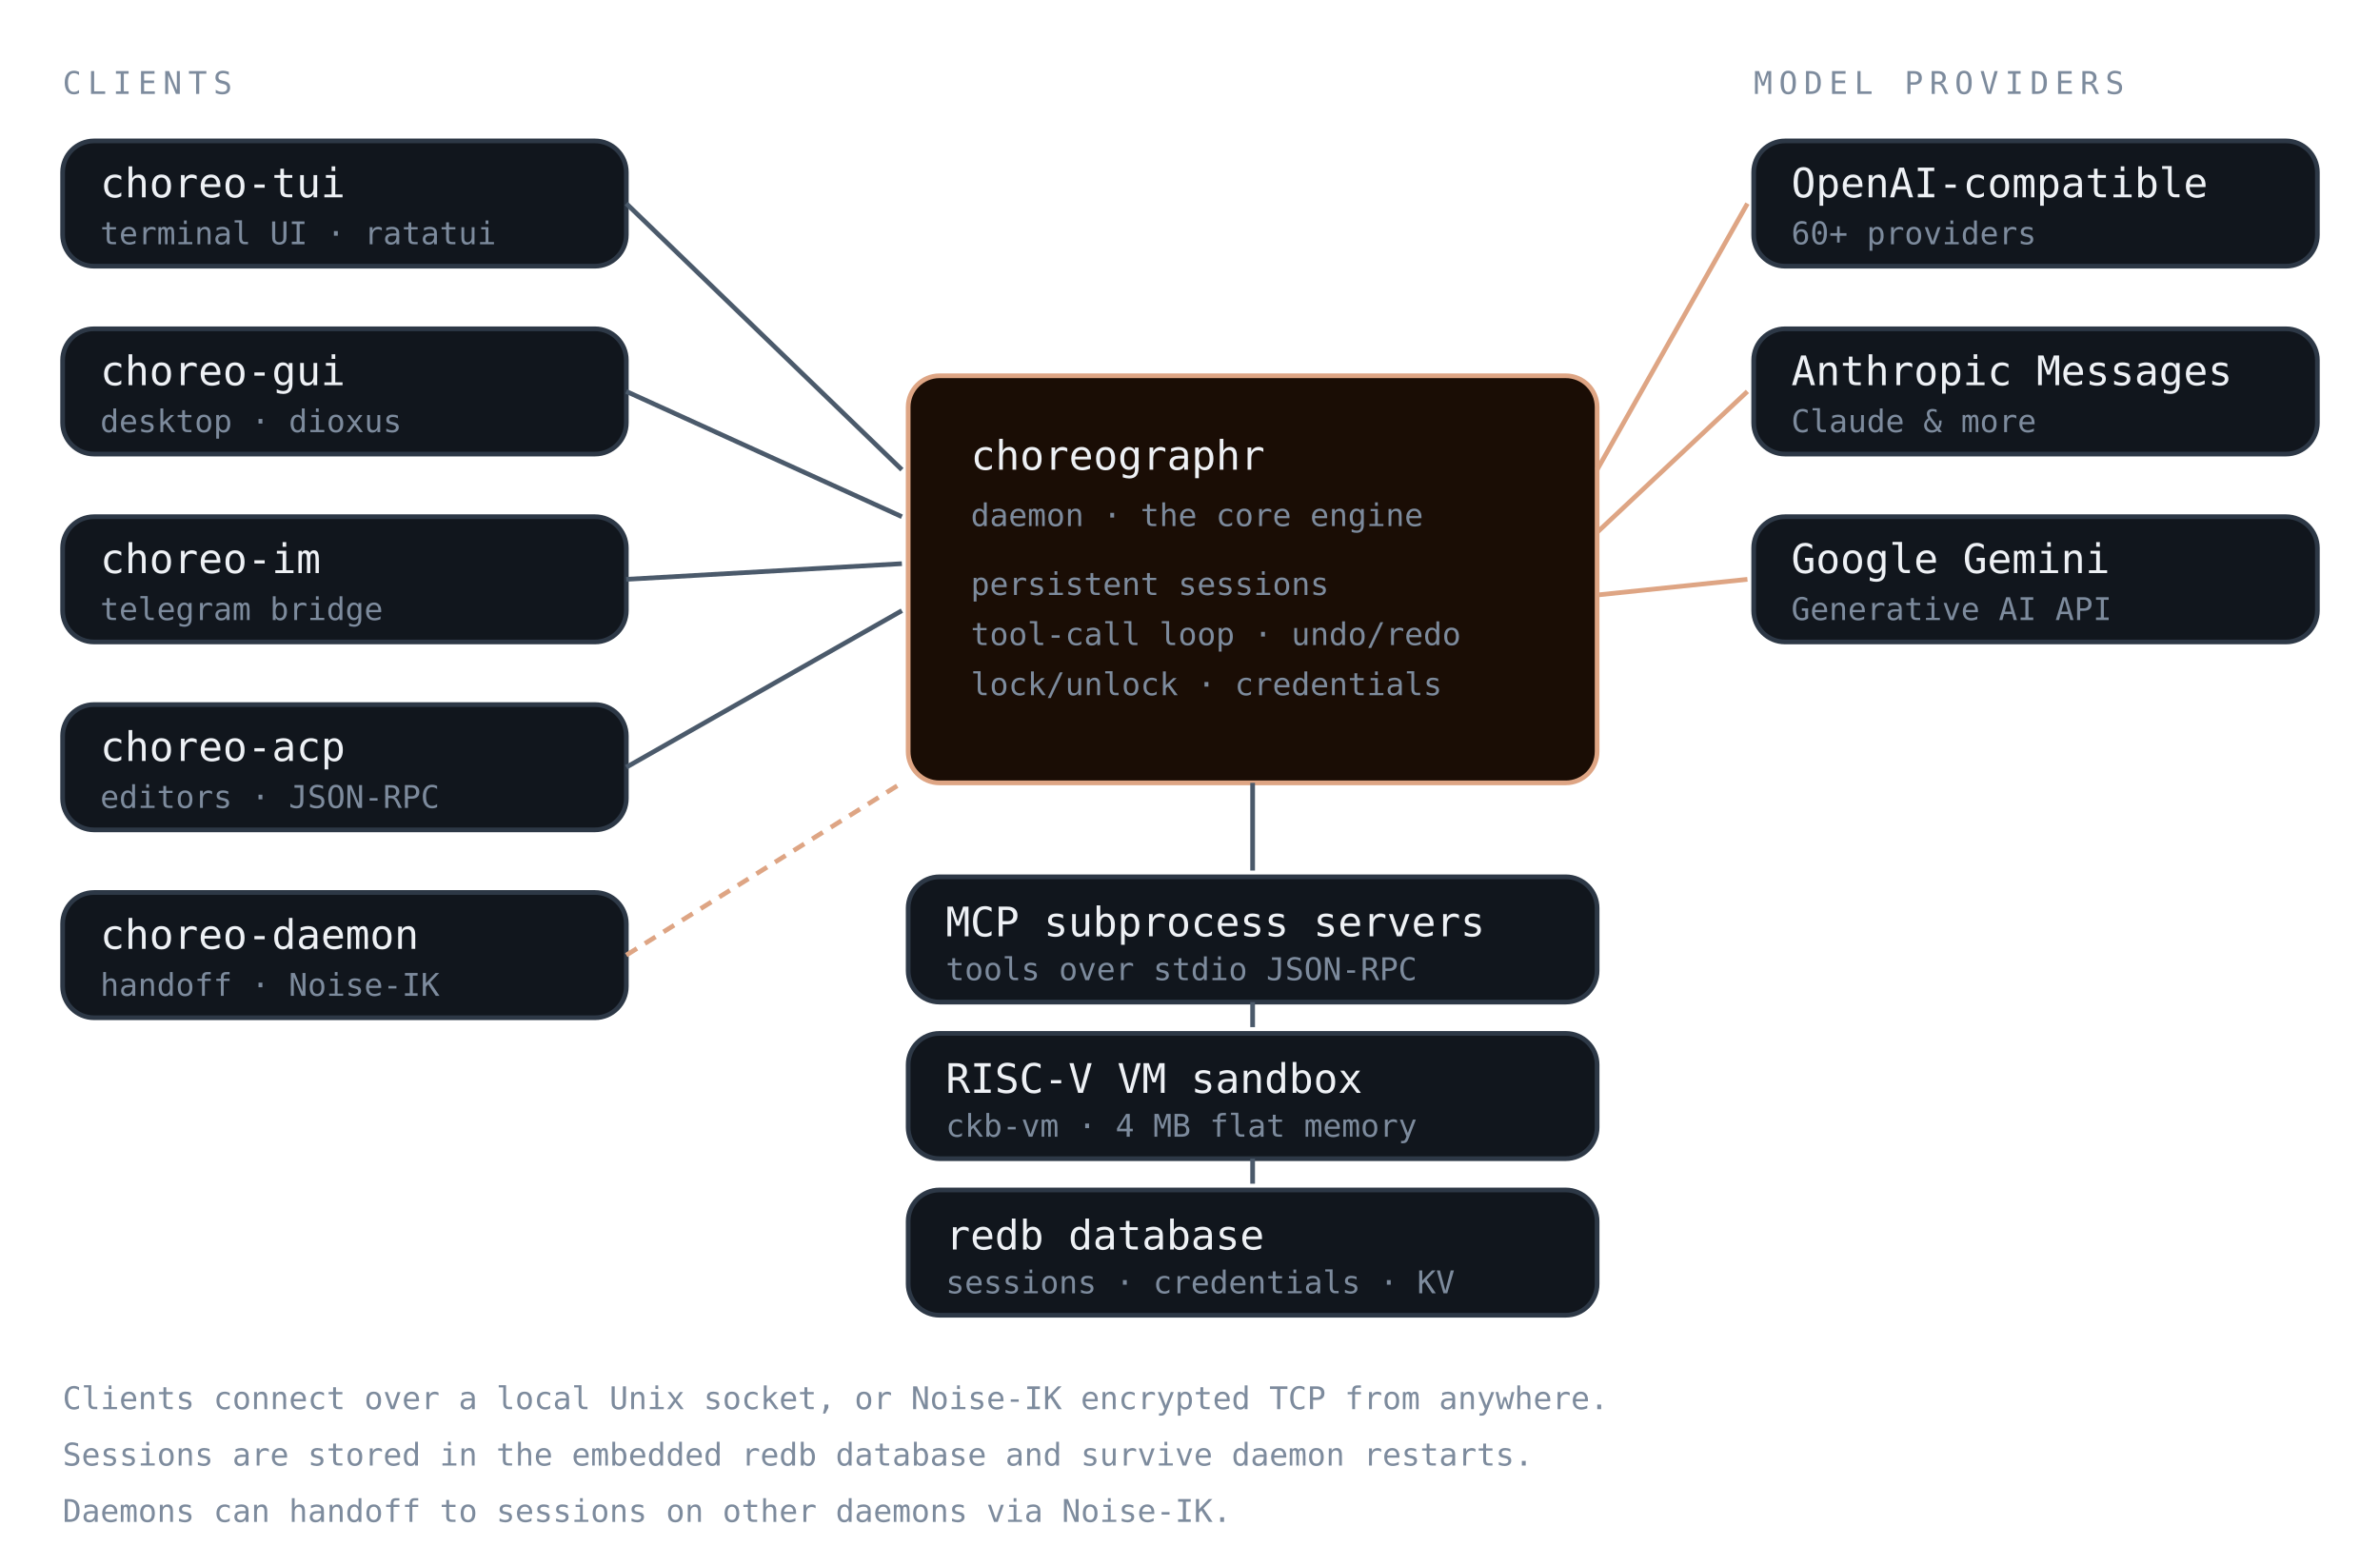
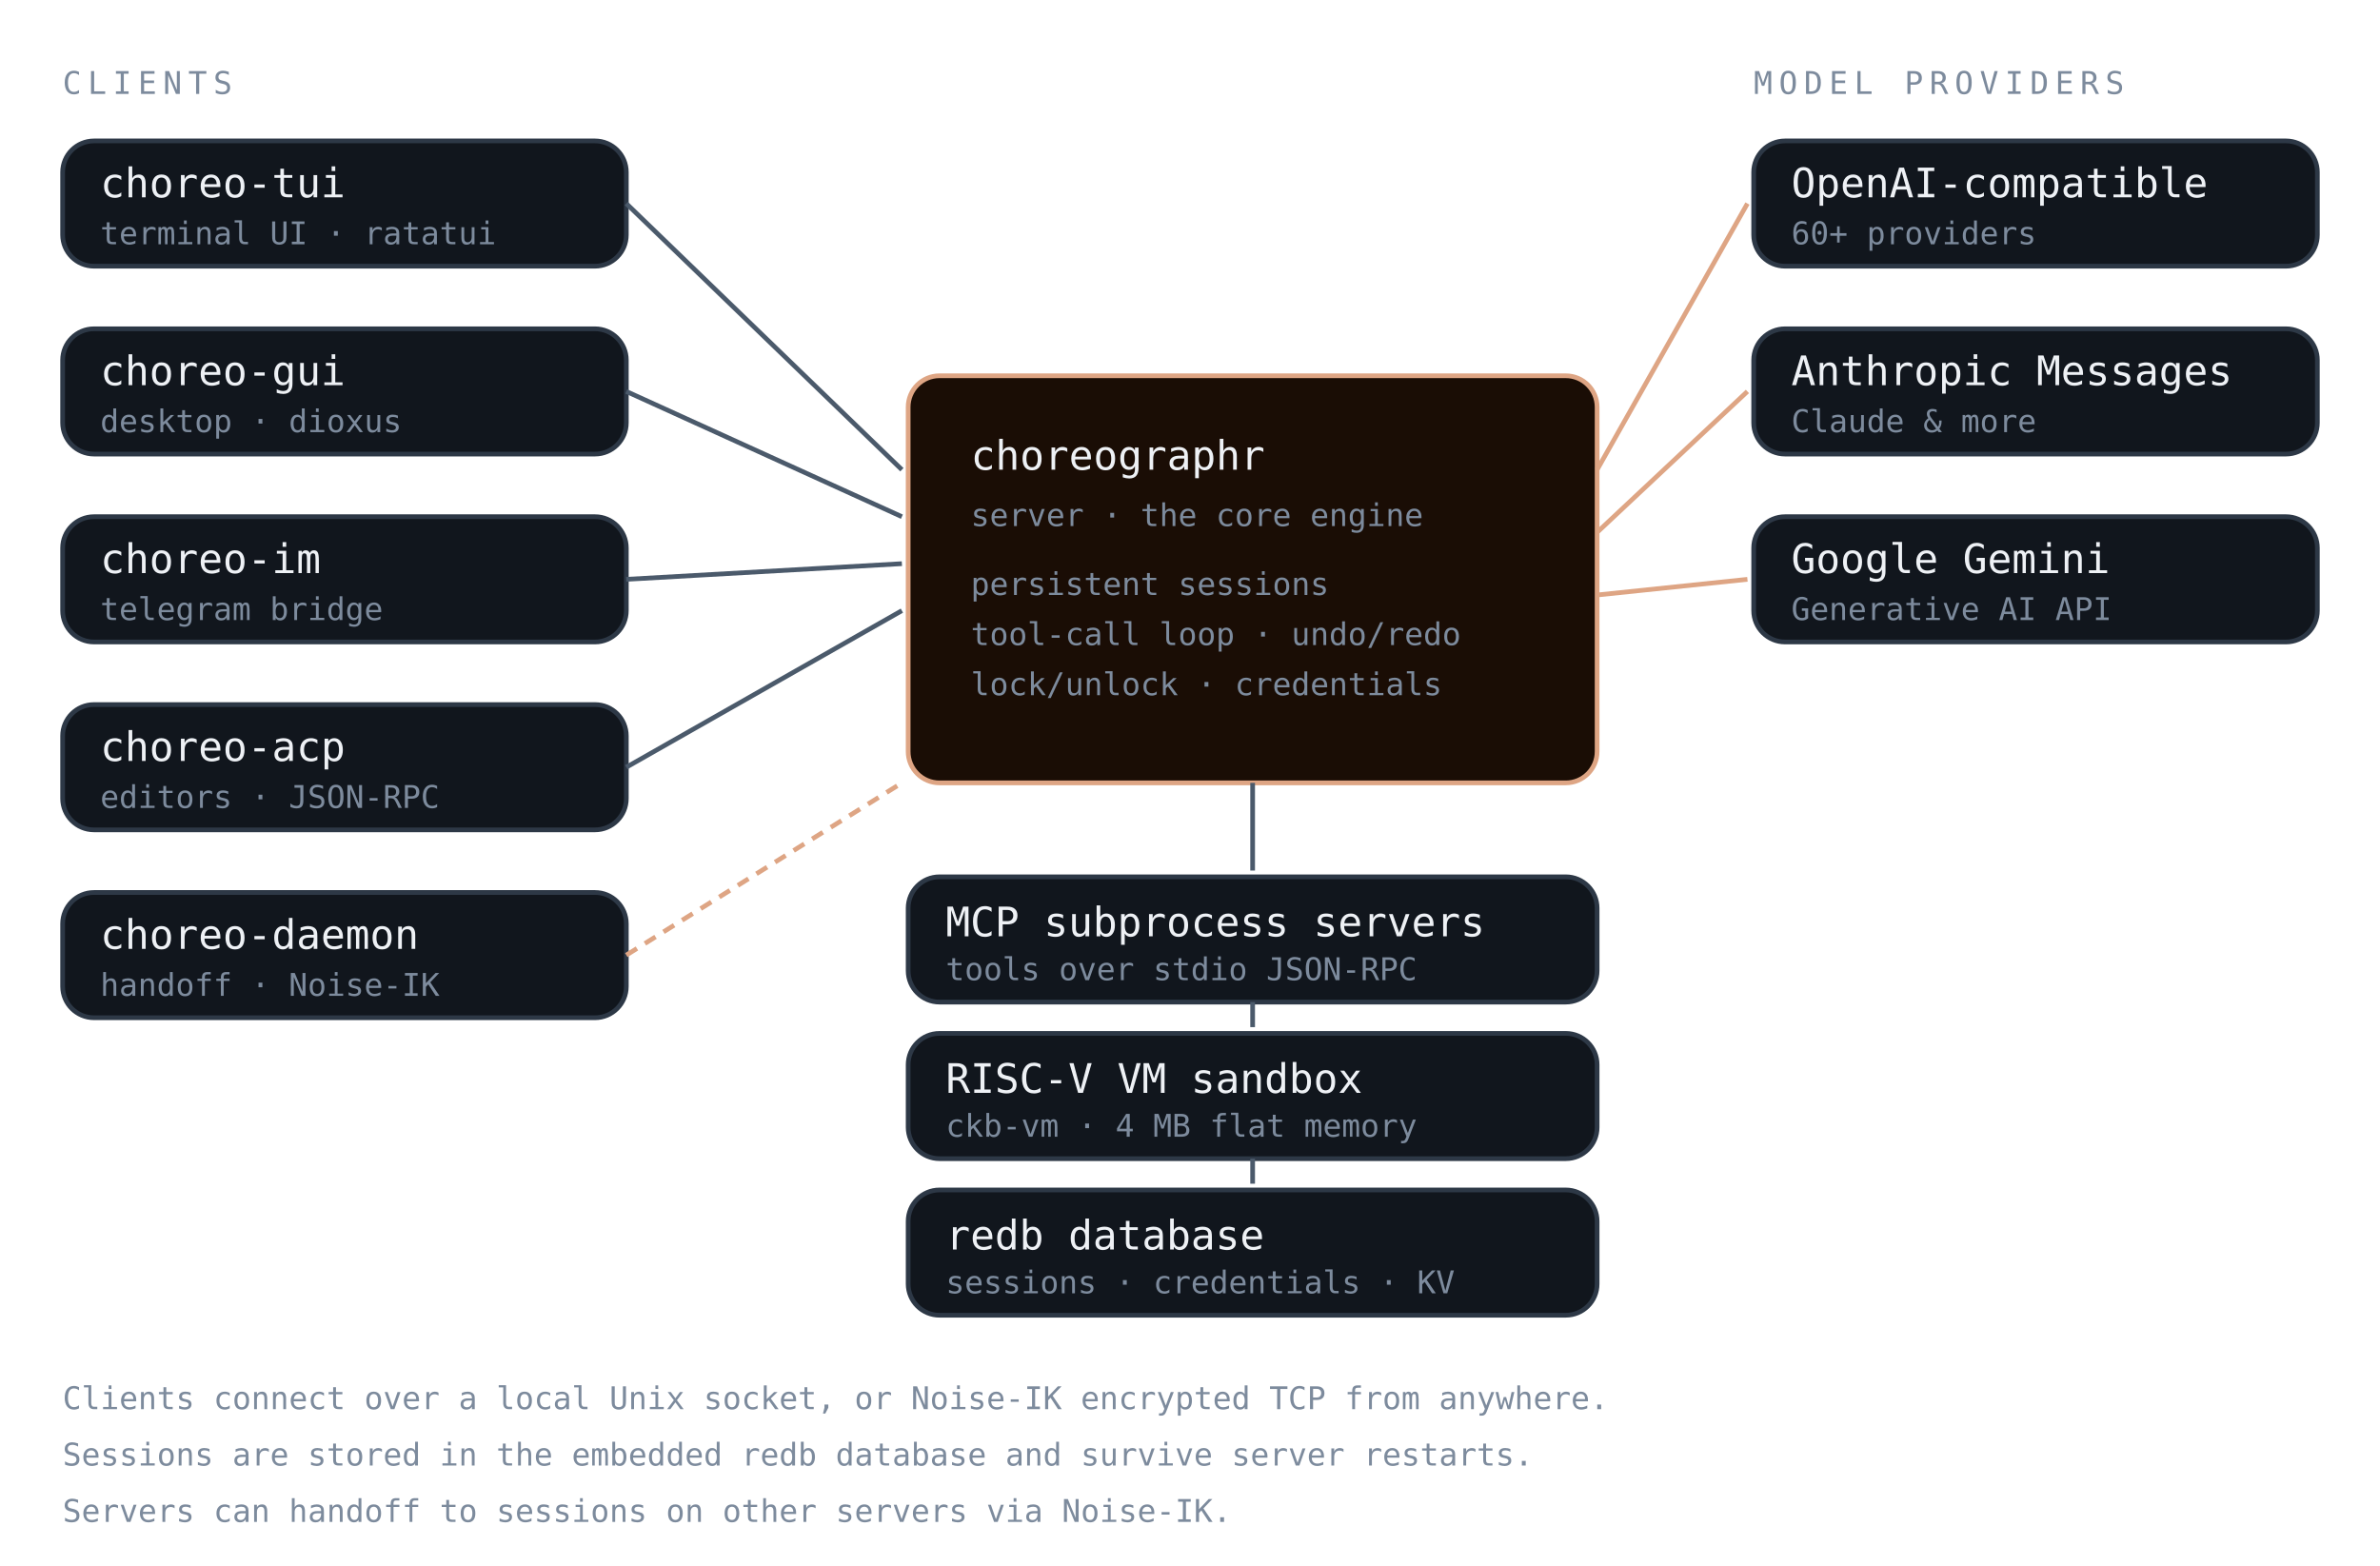
<svg xmlns="http://www.w3.org/2000/svg" viewBox="0 0 760 500">
  <defs>
    <style>
      .box { fill: #11161d; stroke: #2d3846; stroke-width: 1.5; rx: 10; }
      .box-accent { fill: #1a0d05; stroke: #dea584; stroke-width: 1.5; rx: 10; }
      .label { fill: #eef1f5; font-family: 'JetBrains Mono', monospace; font-size: 13px; }
      .label-sub { fill: #7d8b9d; font-family: 'JetBrains Mono', monospace; font-size: 10px; }
      .edge { stroke: #4b5a6b; stroke-width: 1.5; fill: none; }
      .edge-accent { stroke: #dea584; stroke-width: 1.5; fill: none; }
      .edge-handoff { stroke: #dea584; stroke-width: 1.5; fill: none; stroke-dasharray: 4 3; }
      .grp-title { fill: #7d8b9d; font-family: 'JetBrains Mono', monospace; font-size: 10px; letter-spacing: 2px; }
    </style>
  </defs>
  <text x="20" y="30" class="grp-title">CLIENTS</text>
  <rect x="20" y="45" width="180" height="40" class="box" />
  <text x="32" y="63" class="label">choreo-tui</text>
  <text x="32" y="78" class="label-sub">terminal UI · ratatui</text>
  <rect x="20" y="105" width="180" height="40" class="box" />
  <text x="32" y="123" class="label">choreo-gui</text>
  <text x="32" y="138" class="label-sub">desktop · dioxus</text>
  <rect x="20" y="165" width="180" height="40" class="box" />
  <text x="32" y="183" class="label">choreo-im</text>
  <text x="32" y="198" class="label-sub">telegram bridge</text>
  <rect x="20" y="225" width="180" height="40" class="box" />
  <text x="32" y="243" class="label">choreo-acp</text>
  <text x="32" y="258" class="label-sub">editors · JSON-RPC</text>
  <rect x="20" y="285" width="180" height="40" class="box" />
  <text x="32" y="303" class="label">choreo-daemon</text>
  <text x="32" y="318" class="label-sub">handoff · Noise-IK</text>
  <rect x="290" y="120" width="220" height="130" class="box-accent" />
  <text x="310" y="150" class="label" fill="#dea584">choreographr</text>
-   <text x="310" y="168" class="label-sub">daemon · the core engine</text>
+   <text x="310" y="168" class="label-sub">server · the core engine</text>
  <text x="310" y="190" class="label-sub">persistent sessions</text>
  <text x="310" y="206" class="label-sub">tool-call loop · undo/redo</text>
  <text x="310" y="222" class="label-sub">lock/unlock · credentials</text>
  <rect x="290" y="280" width="220" height="40" class="box" />
  <text x="302" y="299" class="label" font-size="11px">MCP subprocess servers</text>
  <text x="302" y="313" class="label-sub">tools over stdio JSON-RPC</text>
  <rect x="290" y="330" width="220" height="40" class="box" />
  <text x="302" y="349" class="label" font-size="11px">RISC-V VM sandbox</text>
  <text x="302" y="363" class="label-sub">ckb-vm · 4 MB flat memory</text>
  <rect x="290" y="380" width="220" height="40" class="box" />
  <text x="302" y="399" class="label" font-size="11px">redb database</text>
  <text x="302" y="413" class="label-sub">sessions · credentials · KV</text>
  <text x="560" y="30" class="grp-title">MODEL PROVIDERS</text>
  <rect x="560" y="45" width="180" height="40" class="box" />
  <text x="572" y="63" class="label" font-size="11px">OpenAI-compatible</text>
  <text x="572" y="78" class="label-sub">60+ providers</text>
  <rect x="560" y="105" width="180" height="40" class="box" />
  <text x="572" y="123" class="label" font-size="11px">Anthropic Messages</text>
  <text x="572" y="138" class="label-sub">Claude &amp; more</text>
  <rect x="560" y="165" width="180" height="40" class="box" />
  <text x="572" y="183" class="label" font-size="11px">Google Gemini</text>
  <text x="572" y="198" class="label-sub">Generative AI API</text>
  <line x1="200" y1="65" x2="288" y2="150" class="edge" />
  <line x1="200" y1="125" x2="288" y2="165" class="edge" />
  <line x1="200" y1="185" x2="288" y2="180" class="edge" />
  <line x1="200" y1="245" x2="288" y2="195" class="edge" />
  <line x1="200" y1="305" x2="288" y2="250" class="edge-handoff" />
  <line x1="510" y1="150" x2="558" y2="65" class="edge-accent" />
  <line x1="510" y1="170" x2="558" y2="125" class="edge-accent" />
  <line x1="510" y1="190" x2="558" y2="185" class="edge-accent" />
  <line x1="400" y1="250" x2="400" y2="278" class="edge" />
  <line x1="400" y1="320" x2="400" y2="328" class="edge" />
  <line x1="400" y1="370" x2="400" y2="378" class="edge" />
  <text x="20" y="450" class="label-sub">Clients connect over a local Unix socket, or Noise-IK encrypted TCP from anywhere.</text>
-   <text x="20" y="468" class="label-sub">Sessions are stored in the embedded redb database and survive daemon restarts.</text>
-   <text x="20" y="486" class="label-sub">Daemons can handoff to sessions on other daemons via Noise-IK.</text>
+   <text x="20" y="468" class="label-sub">Sessions are stored in the embedded redb database and survive server restarts.</text>
+   <text x="20" y="486" class="label-sub">Servers can handoff to sessions on other servers via Noise-IK.</text>
</svg>
